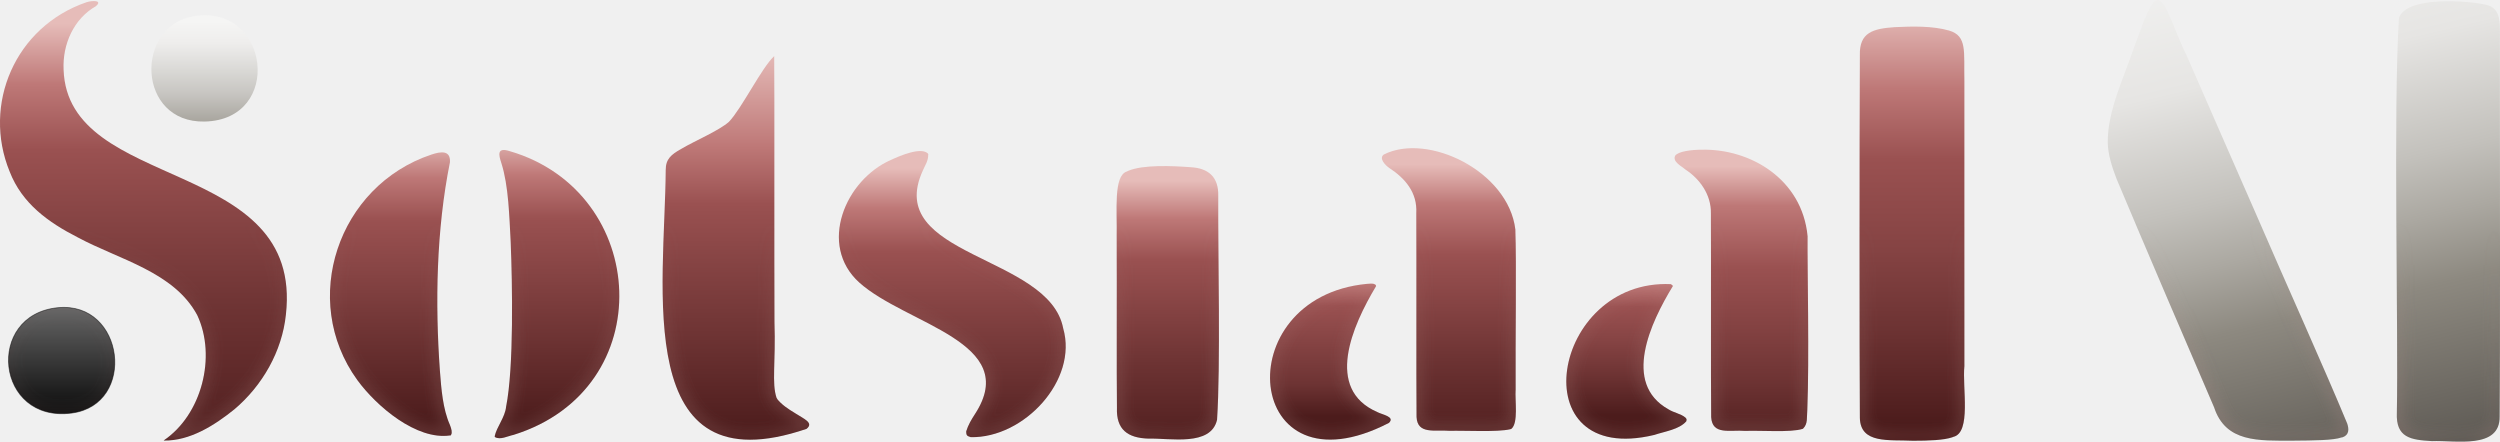
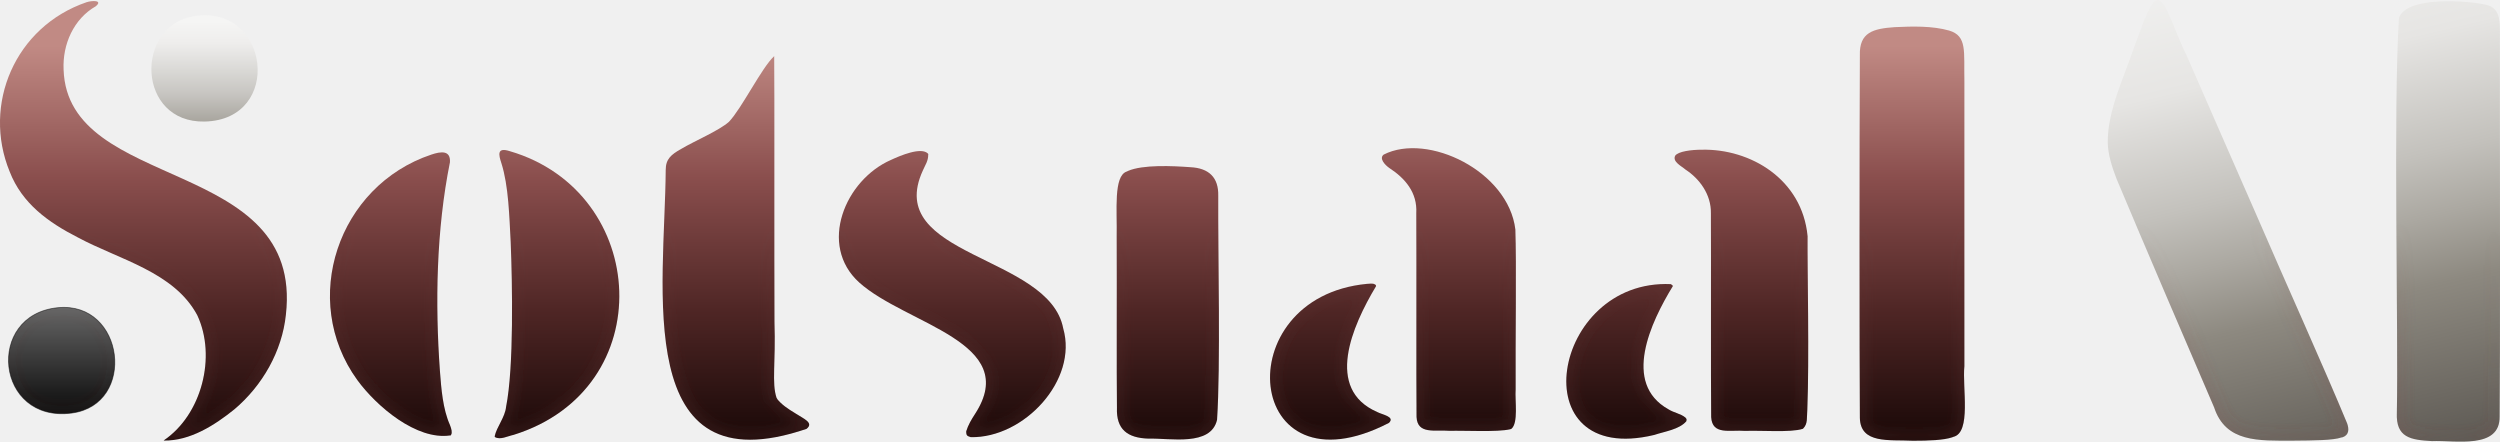
<svg xmlns="http://www.w3.org/2000/svg" id="Layer_1" version="1.1" viewBox="0 0 271.7 48">
  <defs>
    <style>
-       .st0 { fill: url(#linear-gradient2); }
-       .st1 { fill: url(#linear-gradient10); }
-       .st2 { fill: url(#linear-gradient1); }
-       .st3 { fill: url(#linear-gradient9); }
-       .st4 { fill: url(#linear-gradient8); }
-       .st5 { fill: url(#linear-gradient12); }
-       .st6 { fill: url(#linear-gradient7); }
-       .st7 { fill: url(#linear-gradient4); }
-       .st8 { fill: url(#linear-gradient5); }
-       .st9 { fill: url(#linear-gradient3); }
-       .st10 { fill: url(#linear-gradient6); }
-       .st11 { fill: url(#linear-gradient13); }
+       /* kõik punakaspruunid tähed kasutavad ühte ja sama gradienti */
+       .st0,
+       .st2,
+       .st3,
+       .st4,
+       .st5,
+       .st6,
+       .st7,
+       .st8,
+       .st9,
+       .st10,
+       .st13 {
+         fill: url(#text-gradient);
+       }
+ 
+       .st1 { fill: url(#linear-gradient10); }  /* ülemine hele pall */
+       .st11 { fill: url(#linear-gradient13); } /* AI hall */
      .st12 {
-         fill: url(#linear-gradient11);
+         fill: url(#linear-gradient11);         /* alumine tume pall */
        stroke: #000;
        stroke-miterlimit: 0.5;
        stroke-opacity: 0.5;
        stroke-width: 0.1px;
      }
-       .st13 { fill: url(#linear-gradient); }

      .stroke-main {
        fill: none;
        stroke: #8A4A46;
        stroke-width: 0.4;
        stroke-linejoin: round;
        stroke-linecap: round;
        stroke-opacity: 0.38;
      }

      .stroke-highlight {
        fill: none;
-         stroke: #ECCBC9;
+         stroke: #8a4e4d;
        stroke-width: 0.45;
        stroke-linejoin: round;
        stroke-linecap: round;
-         stroke-opacity: 0.35;
+         stroke-opacity: 0.30;
      }
    </style>
-     <linearGradient id="linear-gradient" x1="-6865.58" y1="342.59" x2="-6865.58" y2="341.31" gradientTransform="translate(70826.63 8240.63) scale(10.31 -24.01)" gradientUnits="userSpaceOnUse">
-       <stop offset="0" stop-color="#e6bcb9" />
-       <stop offset=".14" stop-color="#be7877" />
-       <stop offset=".29" stop-color="#9a5151" />
-       <stop offset=".49" stop-color="#854343" />
-       <stop offset=".7" stop-color="#6d3333" />
-       <stop offset="1" stop-color="#4c1c1c" />
-     </linearGradient>
-     <linearGradient id="linear-gradient1" x1="-6883.14" y1="345.73" x2="-6883.14" y2="344.45" gradientTransform="translate(72746.53 8453.94) scale(10.56 -24.41)" gradientUnits="userSpaceOnUse">
-       <stop offset="0" stop-color="#e6bcb9" />
-       <stop offset=".14" stop-color="#be7877" />
-       <stop offset=".29" stop-color="#9a5151" />
-       <stop offset=".49" stop-color="#854343" />
-       <stop offset=".71" stop-color="#6d3333" />
-       <stop offset="1" stop-color="#4c1c1c" />
-     </linearGradient>
-     <linearGradient id="linear-gradient2" x1="-6990.4" y1="392.63" x2="-6990.4" y2="391.35" gradientTransform="translate(86830.86 12758.23) scale(12.41 -32.48)" gradientUnits="userSpaceOnUse">
-       <stop offset="0" stop-color="#e6bcb9" />
-       <stop offset=".25" stop-color="#be7877" />
-       <stop offset=".4" stop-color="#9a5151" />
-       <stop offset=".56" stop-color="#854343" />
-       <stop offset=".75" stop-color="#6d3333" />
-       <stop offset="1" stop-color="#4c1c1c" />
-     </linearGradient>
-     <linearGradient id="linear-gradient3" x1="-7207.15" y1="344.31" x2="-7207.15" y2="343.02" gradientTransform="translate(138552.82 8360.9) scale(19.21 -24.23)" gradientUnits="userSpaceOnUse">
-       <stop offset="0" stop-color="#e6bcb9" />
-       <stop offset=".14" stop-color="#be7877" />
-       <stop offset=".29" stop-color="#9a5151" />
-       <stop offset=".48" stop-color="#854343" />
-       <stop offset=".7" stop-color="#6d3333" />
-       <stop offset="1" stop-color="#4c1c1c" />
-     </linearGradient>
-     <linearGradient id="linear-gradient4" x1="-6723.92" y1="335.4" x2="-6723.92" y2="334.12" gradientTransform="translate(58423.26 7784.1) scale(8.67 -23.15)" gradientUnits="userSpaceOnUse">
-       <stop offset="0" stop-color="#e6bcb9" />
-       <stop offset=".14" stop-color="#be7877" />
-       <stop offset=".29" stop-color="#9a5151" />
-       <stop offset=".47" stop-color="#854343" />
-       <stop offset=".67" stop-color="#6d3333" />
-       <stop offset="1" stop-color="#4c1c1c" />
-     </linearGradient>
-     <linearGradient id="linear-gradient5" x1="-6856.75" y1="185.69" x2="-6856.75" y2="184.41" gradientTransform="translate(70220.62 2481.28) scale(10.22 -13.21)" gradientUnits="userSpaceOnUse">
-       <stop offset="0" stop-color="#e6bcb9" />
-       <stop offset=".14" stop-color="#be7877" />
-       <stop offset=".29" stop-color="#9a5151" />
-       <stop offset=".53" stop-color="#854343" />
-       <stop offset=".8" stop-color="#6d3333" />
-       <stop offset="1" stop-color="#4c1c1c" />
-     </linearGradient>
-     <linearGradient id="linear-gradient6" x1="-6931.04" y1="342.09" x2="-6931.04" y2="340.81" gradientTransform="translate(78824.79 8210.98) scale(11.35 -23.95)" gradientUnits="userSpaceOnUse">
-       <stop offset="0" stop-color="#e6bcb9" />
-       <stop offset=".14" stop-color="#be7877" />
-       <stop offset=".32" stop-color="#9a5151" />
-       <stop offset=".5" stop-color="#854343" />
-       <stop offset=".69" stop-color="#6d3333" />
-       <stop offset="1" stop-color="#4c1c1c" />
-     </linearGradient>
-     <linearGradient id="linear-gradient7" x1="-6853.57" y1="182.76" x2="-6853.57" y2="181.49" gradientTransform="translate(69946.07 2422.66) scale(10.18 -13.1)" gradientUnits="userSpaceOnUse">
-       <stop offset="0" stop-color="#e6bcb9" />
-       <stop offset=".14" stop-color="#be7877" />
-       <stop offset=".29" stop-color="#9a5151" />
-       <stop offset=".52" stop-color="#854343" />
-       <stop offset=".74" stop-color="#6d3333" />
-       <stop offset="1" stop-color="#4c1c1c" />
-     </linearGradient>
-     <linearGradient id="linear-gradient8" x1="-6928.82" y1="341.21" x2="-6928.82" y2="339.93" gradientTransform="translate(78623.5 8152.48) scale(11.32 -23.84)" gradientUnits="userSpaceOnUse">
-       <stop offset="0" stop-color="#e6bcb9" />
-       <stop offset=".14" stop-color="#be7877" />
-       <stop offset=".36" stop-color="#9a5151" />
-       <stop offset=".56" stop-color="#854343" />
-       <stop offset=".77" stop-color="#6d3333" />
-       <stop offset="1" stop-color="#4c1c1c" />
-     </linearGradient>
-     <linearGradient id="linear-gradient9" x1="-6746.76" y1="403.09" x2="-6746.76" y2="401.81" gradientTransform="translate(60388.93 14137.53) scale(8.92 -35.07)" gradientUnits="userSpaceOnUse">
-       <stop offset="0" stop-color="#e6bcb9" />
-       <stop offset=".19" stop-color="#be7877" />
-       <stop offset=".36" stop-color="#9a5151" />
-       <stop offset=".58" stop-color="#854343" />
-       <stop offset=".77" stop-color="#6d3333" />
-       <stop offset="1" stop-color="#4c1c1c" />
+     <linearGradient id="text-gradient" x1="0" y1="5" x2="0" y2="46" gradientUnits="userSpaceOnUse">
+       <stop offset="0" stop-color="#c18a84" />
+       <stop offset="0.35" stop-color="#8a4e4d" />
+       <stop offset="0.7" stop-color="#4f2625" />
+       <stop offset="1" stop-color="#200c0b" />
    </linearGradient>
    <linearGradient id="linear-gradient10" x1="22.23" y1="-4657.86" x2="22.23" y2="-4668.81" gradientTransform="translate(0 -4655.57) scale(1 -1)" gradientUnits="userSpaceOnUse">
      <stop offset="0" stop-color="#f5f5f4" />
      <stop offset=".22" stop-color="#eeedec" />
      <stop offset=".48" stop-color="#dad9d6" />
      <stop offset=".72" stop-color="#c7c5c1" />
      <stop offset="1" stop-color="#a8a59e" />
    </linearGradient>
    <linearGradient id="linear-gradient11" x1="6.7" y1="-2016.98" x2="6.7" y2="-2028.53" gradientTransform="translate(0 -1983.57) scale(1 -1)" gradientUnits="userSpaceOnUse">
      <stop offset="0" stop-color="#666" />
      <stop offset=".5" stop-color="#383838" />
      <stop offset=".81" stop-color="#1c1c1c" />
      <stop offset="1" stop-color="#111" />
-     </linearGradient>
-     <linearGradient id="linear-gradient12" x1="-4122.51" y1="568.21" x2="-4122.51" y2="567.93" gradientTransform="translate(458108.48 96683.21) scale(111.12 -170.15)" gradientUnits="userSpaceOnUse">
-       <stop offset="0" stop-color="#e6bcb9" />
-       <stop offset=".14" stop-color="#be7877" />
-       <stop offset=".29" stop-color="#9a5151" />
-       <stop offset=".46" stop-color="#854343" />
-       <stop offset=".66" stop-color="#6d3333" />
-       <stop offset="1" stop-color="#4c1c1c" />
    </linearGradient>
    <linearGradient id="linear-gradient13" x1="246.84" y1="3986.48" x2="260.85" y2="4045.91" gradientTransform="translate(0 -3992.18)" gradientUnits="userSpaceOnUse">
      <stop offset="0" stop-color="#f1f1f0" />
      <stop offset=".21" stop-color="#e6e5e3" />
      <stop offset=".42" stop-color="#c3c1bc" />
      <stop offset=".53" stop-color="#aba8a1" />
      <stop offset=".65" stop-color="#8d8980" />
      <stop offset=".93" stop-color="#5f5b55" />
    </linearGradient>
    <linearGradient id="stroke-fade" x1="0" y1="0" x2="0" y2="1">
      <stop offset="0" stop-color="black" />
      <stop offset="0.5" stop-color="black" />
      <stop offset="0.9" stop-color="white" />
      <stop offset="1" stop-color="white" />
    </linearGradient>
    <mask id="stroke-mask" maskUnits="objectBoundingBox" maskContentUnits="objectBoundingBox">
      <rect x="0" y="0" width="1" height="1" fill="url(#stroke-fade)" />
    </mask>
    <mask id="clip-logo" maskUnits="userSpaceOnUse" x="0" y="0" width="271.7" height="48">
      <g fill="white">
        <path d="M48.93,47.32c-3.67.55-8.02-3.17-10.1-6.02-6.3-8.69-2.1-21.11,8.05-24.5,1.04-.35,2.1-.49,2.02.83-1.48,7.33-1.62,15.34-1.09,22.68.15,1.95.31,4.13,1.09,5.88.18.46.26.83.13,1.05l-.06.09h-.04Z" />
        <path d="M53.76,47.42c.21-1.01,1.13-2.07,1.24-3.2.86-4.31.68-13.44.5-17.93-.15-2.72-.22-6.08-1.01-8.56-.3-.91-.51-1.76.92-1.3,15.17,4.44,16.4,25.84.41,30.83-.67.14-1.45.58-2.03.24l-.03-.08Z" />
        <path d="M84.45,43.35c.51.63,1.13,1.05,2.02,1.59.85.56,2.03,1.01,1.18,1.67-19.06,6.49-15.39-15.36-15.3-28.15,0-1.18.6-1.67,1.67-2.27,1.46-.87,4.12-1.99,5.2-2.95,1.39-1.45,3.59-5.94,4.92-7.14.04,2.26,0,22.31.03,28.87.15,4.52-.32,6.64.23,8.28l.08.1Z" />
        <path d="M100.88,16.8c0,.71-.31,1.09-.58,1.72-4.35,9.42,13.73,9.14,15.25,17.17,1.62,5.62-4.26,11.94-10.05,11.82-.36-.13-.5-.13-.49-.64.21-.68.56-1.27.95-1.87,5.1-7.83-7.5-9.73-12.58-14.3-4.49-4.06-1.54-11.14,3.45-13.32.99-.46,3.3-1.45,4.03-.68l.04.12Z" />
        <path d="M122.58,18.58c1.63-.71,4.88-.55,6.79-.41,2.03.1,3.07,1.13,3.03,3.09-.03,6.66.26,18.39-.13,24.36-.67,2.93-5.11,1.98-7.43,2.05-2.31-.06-3.54-1.01-3.45-3.34-.05-3.98,0-12.66-.03-18.66.06-2.73-.37-6.55,1.1-7.03l.13-.06Z" />
        <path d="M149.55,31.1c-2.61,4.35-5.6,11.18.13,13.68.51.28,1.98.5,1.27,1.18-15.76,8.15-17.75-13.64-2.39-15.11.31-.03.56-.04.74,0,.24.1.23.15.23.15Z" />
        <path d="M164.13,46.65c-1.4.33-4.84.13-6.6.17-1.6-.13-3.48.42-3.58-1.5-.04-3.99,0-17.38-.03-22.15.13-2.25-1.21-3.79-2.94-4.92-.47-.33-1.13-1.04-.6-1.45,4.77-2.43,13.55,1.8,14.31,8.14.13,3.66,0,11.94.03,17.37-.09,1.21.32,3.67-.47,4.3Z" />
        <path d="M181.82,31.07c-2.44,3.98-5.54,10.59-.5,13.41.62.39,1.33.47,1.85.9.09.13.17.12.1.4-.77.9-2.32,1.1-3.49,1.49-14.62,3.52-11.22-16.99,1.82-16.39Z" />
        <path d="M195.91,46.61c-1.32.42-4.56.15-6.24.22-1.67-.14-3.58.5-3.7-1.5-.05-4.08,0-17.74-.03-22.15.04-2.05-1.24-3.76-2.76-4.75-.4-.36-1.46-.85-1.12-1.51.33-.47,1.76-.65,2.89-.65,5.26-.12,10.91,3.18,11.5,9.4-.03,3.72.19,13.27-.03,18.83-.08.9.08,1.53-.45,2.07Z" />
        <path d="M212.16,47.53c-.92.31-2.55.37-4.25.37-2.62-.13-5.72.37-5.78-2.49-.05-6.93-.05-30.35,0-39.39-.08-2.53,1.48-2.91,3.8-3.07,1.91-.09,4.07-.15,5.9.37,1.99.59,1.59,2.28,1.66,5.49v30.98c-.24,2.32.78,7.24-1.21,7.69Z" />
        <path d="M21.07,1.76c8.25-1.36,9.75,11.27,1.16,11.45-7.34.15-7.64-10.37-1.16-11.45Z" />
        <path d="M6.29,33.44c7.25-.71,8.6,10.51,1.51,11.45-8.28,1.1-9.44-10.67-1.51-11.45Z" />
        <path d="M17.8,47.86c4.11-2.77,5.76-9.1,3.63-13.62-2.53-4.7-8.48-6.02-12.96-8.43-3.21-1.64-6.07-3.68-7.42-7.16C-1.94,11.36,1.63,2.9,9.41.24c.58-.19,1.81-.24,1,.44-2.4,1.37-3.62,4.13-3.5,6.87.42,13.41,26.12,9.41,24.16,26.66-.42,3.98-2.55,7.69-5.58,10.26-2.18,1.76-4.83,3.45-7.69,3.41" />
        <path d="M270.42.58c1.58.56,1.22,2.16,1.27,5.17v5.06c0,8.88.04,27.59-.03,34.41.09,3.66-4.83,2.61-7.35,2.72-2.32-.13-3.94-.37-3.82-3.09.18-8.79-.41-33.04.23-42.89.77-2.43,7.66-1.89,9.56-1.42l.13.05h.01ZM254.48,47.54c-.91.32-3,.33-5.29.35-3.73,0-7.3.22-8.56-3.62-2.39-5.53-8.19-19.06-10.61-24.85-.5-1.3-.91-2.59-.95-3.9-.04-3.47,1.73-7.01,2.86-10.37.68-1.72,1.14-3.45,2.08-4.86,1.14-1.32,1.87,2.13,3.65,5.78,2.53,5.78,4.92,11.27,7.55,17.25,3.26,7.55,7.32,16.52,9.88,22.7.21.62.22,1.24-.49,1.5Z" />
      </g>
    </mask>
    <filter id="stroke-soft" x="-30%" y="-30%" width="160%" height="160%">
      <feGaussianBlur in="SourceGraphic" stdDeviation="0.8" />
    </filter>
  </defs>
  <path class="st13" d="M48.93,47.32c-3.67.55-8.02-3.17-10.1-6.02-6.3-8.69-2.1-21.11,8.05-24.5,1.04-.35,2.1-.49,2.02.83-1.48,7.33-1.62,15.34-1.09,22.68.15,1.95.31,4.13,1.09,5.88.18.46.26.83.13,1.05l-.06.09h-.04Z" />
  <path class="st2" d="M53.76,47.42c.21-1.01,1.13-2.07,1.24-3.2.86-4.31.68-13.44.5-17.93-.15-2.72-.22-6.08-1.01-8.56-.3-.91-.51-1.76.92-1.3,15.17,4.44,16.4,25.84.41,30.83-.67.14-1.45.58-2.03.24l-.03-.08Z" />
  <path class="st0" d="M84.45,43.35c.51.63,1.13,1.05,2.02,1.59.85.56,2.03,1.01,1.18,1.67-19.06,6.49-15.39-15.36-15.3-28.15,0-1.18.6-1.67,1.67-2.27,1.46-.87,4.12-1.99,5.2-2.95,1.39-1.45,3.59-5.94,4.92-7.14.04,2.26,0,22.31.03,28.87.15,4.52-.32,6.64.23,8.28l.08.1Z" />
  <path class="st9" d="M100.88,16.8c0,.71-.31,1.09-.58,1.72-4.35,9.42,13.73,9.14,15.25,17.17,1.62,5.62-4.26,11.94-10.05,11.82-.36-.13-.5-.13-.49-.64.21-.68.56-1.27.95-1.87,5.1-7.83-7.5-9.73-12.58-14.3-4.49-4.06-1.54-11.14,3.45-13.32.99-.46,3.3-1.45,4.03-.68l.04.12Z" />
  <path class="st7" d="M122.58,18.58c1.63-.71,4.88-.55,6.79-.41,2.03.1,3.07,1.13,3.03,3.09-.03,6.66.26,18.39-.13,24.36-.67,2.93-5.11,1.98-7.43,2.05-2.31-.06-3.54-1.01-3.45-3.34-.05-3.98,0-12.66-.03-18.66.06-2.73-.37-6.55,1.1-7.03l.13-.06Z" />
  <path class="st8" d="M149.55,31.1c-2.61,4.35-5.6,11.18.13,13.68.51.28,1.98.5,1.27,1.18-15.76,8.15-17.75-13.64-2.39-15.11.31-.03.56-.04.74,0,.24.1.23.15.23.15Z" />
  <path class="st10" d="M164.13,46.65c-1.4.33-4.84.13-6.6.17-1.6-.13-3.48.42-3.58-1.5-.04-3.99,0-17.38-.03-22.15.13-2.25-1.21-3.79-2.94-4.92-.47-.33-1.13-1.04-.6-1.45,4.77-2.43,13.55,1.8,14.31,8.14.13,3.66,0,11.94.03,17.37-.09,1.21.32,3.67-.47,4.3Z" />
  <path class="st6" d="M181.82,31.07c-2.44,3.98-5.54,10.59-.5,13.41.62.39,1.33.47,1.85.9.09.13.17.12.1.4-.77.9-2.32,1.1-3.49,1.49-14.62,3.52-11.22-16.99,1.82-16.39Z" />
  <path class="st4" d="M195.91,46.61c-1.32.42-4.56.15-6.24.22-1.67-.14-3.58.5-3.7-1.5-.05-4.08,0-17.74-.03-22.15.04-2.05-1.24-3.76-2.76-4.75-.4-.36-1.46-.85-1.12-1.51.33-.47,1.76-.65,2.89-.65,5.26-.12,10.91,3.18,11.5,9.4-.03,3.72.19,13.27-.03,18.83-.08.9.08,1.53-.45,2.07Z" />
  <path class="st3" d="M212.16,47.53c-.92.31-2.55.37-4.25.37-2.62-.13-5.72.37-5.78-2.49-.05-6.93-.05-30.35,0-39.39-.08-2.53,1.48-2.91,3.8-3.07,1.91-.09,4.07-.15,5.9.37,1.99.59,1.59,2.28,1.66,5.49v30.98c-.24,2.32.78,7.24-1.21,7.69Z" />
  <path class="st1" d="M21.07,1.76c8.25-1.36,9.75,11.27,1.16,11.45-7.34.15-7.64-10.37-1.16-11.45Z" />
  <path class="st12" d="M6.29,33.44c7.25-.71,8.6,10.51,1.51,11.45-8.28,1.1-9.44-10.67-1.51-11.45Z" />
  <path class="st5" d="M17.8,47.86c4.11-2.77,5.76-9.1,3.63-13.62-2.53-4.7-8.48-6.02-12.96-8.43-3.21-1.64-6.07-3.68-7.42-7.16C-1.94,11.36,1.63,2.9,9.41.24c.58-.19,1.81-.24,1,.44-2.4,1.37-3.62,4.13-3.5,6.87.42,13.41,26.12,9.41,24.16,26.66-.42,3.98-2.55,7.69-5.58,10.26-2.18,1.76-4.83,3.45-7.69,3.41" />
  <path class="st11" d="M270.42.58c1.58.56,1.22,2.16,1.27,5.17v5.06c0,8.88.04,27.59-.03,34.41.09,3.66-4.83,2.61-7.35,2.72-2.32-.13-3.94-.37-3.82-3.09.18-8.79-.41-33.04.23-42.89.77-2.43,7.66-1.89,9.56-1.42l.13.05h.01ZM254.48,47.54c-.91.32-3,.33-5.29.35-3.73,0-7.3.22-8.56-3.62-2.39-5.53-8.19-19.06-10.61-24.85-.5-1.3-.91-2.59-.95-3.9-.04-3.47,1.73-7.01,2.86-10.37.68-1.72,1.14-3.45,2.08-4.86,1.14-1.32,1.87,2.13,3.65,5.78,2.53,5.78,4.92,11.27,7.55,17.25,3.26,7.55,7.32,16.52,9.88,22.7.21.62.22,1.24-.49,1.5Z" />
  <g mask="url(#stroke-mask)">
    <g mask="url(#clip-logo)" filter="url(#stroke-soft)">
      <path class="stroke-main" d="M48.93,47.32c-3.67.55-8.02-3.17-10.1-6.02-6.3-8.69-2.1-21.11,8.05-24.5,1.04-.35,2.1-.49,2.02.83-1.48,7.33-1.62,15.34-1.09,22.68.15,1.95.31,4.13,1.09,5.88.18.46.26.83.13,1.05l-.06.09h-.04Z" />
      <path class="stroke-main" d="M53.76,47.42c.21-1.01,1.13-2.07,1.24-3.2.86-4.31.68-13.44.5-17.93-.15-2.72-.22-6.08-1.01-8.56-.3-.91-.51-1.76.92-1.3,15.17,4.44,16.4,25.84.41,30.83-.67.14-1.45.58-2.03.24l-.03-.08Z" />
      <path class="stroke-main" d="M84.45,43.35c.51.63,1.13,1.05,2.02,1.59.85.56,2.03,1.01,1.18,1.67-19.06,6.49-15.39-15.36-15.3-28.15,0-1.18.6-1.67,1.67-2.27,1.46-.87,4.12-1.99,5.2-2.95,1.39-1.45,3.59-5.94,4.92-7.14.04,2.26,0,22.31.03,28.87.15,4.52-.32,6.64.23,8.28l.08.1Z" />
      <path class="stroke-main" d="M100.88,16.8c0,.71-.31,1.09-.58,1.72-4.35,9.42,13.73,9.14,15.25,17.17,1.62,5.62-4.26,11.94-10.05,11.82-.36-.13-.5-.13-.49-.64.21-.68.56-1.27.95-1.87,5.1-7.83-7.5-9.73-12.58-14.3-4.49-4.06-1.54-11.14,3.45-13.32.99-.46,3.3-1.45,4.03-.68l.04.12Z" />
      <path class="stroke-main" d="M122.58,18.58c1.63-.71,4.88-.55,6.79-.41,2.03.1,3.07,1.13,3.03,3.09-.03,6.66.26,18.39-.13,24.36-.67,2.93-5.11,1.98-7.43,2.05-2.31-.06-3.54-1.01-3.45-3.34-.05-3.98,0-12.66-.03-18.66.06-2.73-.37-6.55,1.1-7.03l.13-.06Z" />
      <path class="stroke-main" d="M149.55,31.1c-2.61,4.35-5.6,11.18.13,13.68.51.28,1.98.5,1.27,1.18-15.76,8.15-17.75-13.64-2.39-15.11.31-.03.56-.04.74,0,.24.1.23.15.23.15Z" />
      <path class="stroke-main" d="M164.13,46.65c-1.4.33-4.84.13-6.6.17-1.6-.13-3.48.42-3.58-1.5-.04-3.99,0-17.38-.03-22.15.13-2.25-1.21-3.79-2.94-4.92-.47-.33-1.13-1.04-.6-1.45,4.77-2.43,13.55,1.8,14.31,8.14.13,3.66,0,11.94.03,17.37-.09,1.21.32,3.67-.47,4.3Z" />
      <path class="stroke-main" d="M181.82,31.07c-2.44,3.98-5.54,10.59-.5,13.41.62.39,1.33.47,1.85.9.09.13.17.12.1.4-.77.9-2.32,1.1-3.49,1.49-14.62,3.52-11.22-16.99,1.82-16.39Z" />
      <path class="stroke-main" d="M195.91,46.61c-1.32.42-4.56.15-6.24.22-1.67-.14-3.58.5-3.7-1.5-.05-4.08,0-17.74-.03-22.15.04-2.05-1.24-3.76-2.76-4.75-.4-.36-1.46-.85-1.12-1.51.33-.47,1.76-.65,2.89-.65,5.26-.12,10.91,3.18,11.5,9.4-.03,3.72.19,13.27-.03,18.83-.08.9.08,1.53-.45,2.07Z" />
      <path class="stroke-main" d="M212.16,47.53c-.92.31-2.55.37-4.25.37-2.62-.13-5.72.37-5.78-2.49-.05-6.93-.05-30.35,0-39.39-.08-2.53,1.48-2.91,3.8-3.07,1.91-.09,4.07-.15,5.9.37,1.99.59,1.59,2.28,1.66,5.49v30.98c-.24,2.32.78,7.24-1.21,7.69Z" />
      <path class="stroke-main" d="M21.07,1.76c8.25-1.36,9.75,11.27,1.16,11.45-7.34.15-7.64-10.37-1.16-11.45Z" />
      <path class="stroke-main" d="M6.29,33.44c7.25-.71,8.6,10.51,1.51,11.45-8.28,1.1-9.44-10.67-1.51-11.45Z" style="stroke-width:0.25; stroke-opacity:0.25" />
      <path class="stroke-main" d="M17.8,47.86c4.11-2.77,5.76-9.1,3.63-13.62-2.53-4.7-8.48-6.02-12.96-8.43-3.21-1.64-6.07-3.68-7.42-7.16C-1.94,11.36,1.63,2.9,9.41.24c.58-.19,1.81-.24,1,.44-2.4,1.37-3.62,4.13-3.5,6.87.42,13.41,26.12,9.41,24.16,26.66-.42,3.98-2.55,7.69-5.58,10.26-2.18,1.76-4.83,3.45-7.69,3.41" />
      <path class="stroke-main" d="M270.42.58c1.58.56,1.22,2.16,1.27,5.17v5.06c0,8.88.04,27.59-.03,34.41.09,3.66-4.83,2.61-7.35,2.72-2.32-.13-3.94-.37-3.82-3.09.18-8.79-.41-33.04.23-42.89.77-2.43,7.66-1.89,9.56-1.42l.13.05h.01ZM254.48,47.54c-.91.32-3,.33-5.29.35-3.73,0-7.3.22-8.56-3.62-2.39-5.53-8.19-19.06-10.61-24.85-.5-1.3-.91-2.59-.95-3.9-.04-3.47,1.73-7.01,2.86-10.37.68-1.72,1.14-3.45,2.08-4.86,1.14-1.32,1.87,2.13,3.65,5.78,2.53,5.78,4.92,11.27,7.55,17.25,3.26,7.55,7.32,16.52,9.88,22.7.21.62.22,1.24-.49,1.5Z" />
      <path class="stroke-highlight" d="M48.93,47.32c-3.67.55-8.02-3.17-10.1-6.02-6.3-8.69-2.1-21.11,8.05-24.5,1.04-.35,2.1-.49,2.02.83-1.48,7.33-1.62,15.34-1.09,22.68.15,1.95.31,4.13,1.09,5.88.18.46.26.83.13,1.05l-.06.09h-.04Z" />
      <path class="stroke-highlight" d="M53.76,47.42c.21-1.01,1.13-2.07,1.24-3.2.86-4.31.68-13.44.5-17.93-.15-2.72-.22-6.08-1.01-8.56-.3-.91-.51-1.76.92-1.3,15.17,4.44,16.4,25.84.41,30.83-.67.14-1.45.58-2.03.24l-.03-.08Z" />
      <path class="stroke-highlight" d="M84.45,43.35c.51.63,1.13,1.05,2.02,1.59.85.56,2.03,1.01,1.18,1.67-19.06,6.49-15.39-15.36-15.3-28.15,0-1.18.6-1.67,1.67-2.27,1.46-.87,4.12-1.99,5.2-2.95,1.39-1.45,3.59-5.94,4.92-7.14.04,2.26,0,22.31.03,28.87.15,4.52-.32,6.64.23,8.28l.08.1Z" />
      <path class="stroke-highlight" d="M100.88,16.8c0,.71-.31,1.09-.58,1.72-4.35,9.42,13.73,9.14,15.25,17.17,1.62,5.62-4.26,11.94-10.05,11.82-.36-.13-.5-.13-.49-.64.21-.68.56-1.27.95-1.87,5.1-7.83-7.5-9.73-12.58-14.3-4.49-4.06-1.54-11.14,3.45-13.32.99-.46,3.3-1.45,4.03-.68l.04.12Z" />
      <path class="stroke-highlight" d="M122.58,18.58c1.63-.71,4.88-.55,6.79-.41,2.03.1,3.07,1.13,3.03,3.09-.03,6.66.26,18.39-.13,24.36-.67,2.93-5.11,1.98-7.43,2.05-2.31-.06-3.54-1.01-3.45-3.34-.05-3.98,0-12.66-.03-18.66.06-2.73-.37-6.55,1.1-7.03l.13-.06Z" />
      <path class="stroke-highlight" d="M149.55,31.1c-2.61,4.35-5.6,11.18.13,13.68.51.28,1.98.5,1.27,1.18-15.76,8.15-17.75-13.64-2.39-15.11.31-.03.56-.04.74,0,.24.1.23.15.23.15Z" />
      <path class="stroke-highlight" d="M164.13,46.65c-1.4.33-4.84.13-6.6.17-1.6-.13-3.48.42-3.58-1.5-.04-3.99,0-17.38-.03-22.15.13-2.25-1.21-3.79-2.94-4.92-.47-.33-1.13-1.04-.6-1.45,4.77-2.43,13.55,1.8,14.31,8.14.13,3.66,0,11.94.03,17.37-.09,1.21.32,3.67-.47,4.3Z" />
      <path class="stroke-highlight" d="M181.82,31.07c-2.44,3.98-5.54,10.59-.5,13.41.62.39,1.33.47,1.85.9.09.13.17.12.1.4-.77.9-2.32,1.1-3.49,1.49-14.62,3.52-11.22-16.99,1.82-16.39Z" />
      <path class="stroke-highlight" d="M195.91,46.61c-1.32.42-4.56.15-6.24.22-1.67-.14-3.58.5-3.7-1.5-.05-4.08,0-17.74-.03-22.15.04-2.05-1.24-3.76-2.76-4.75-.4-.36-1.46-.85-1.12-1.51.33-.47,1.76-.65,2.89-.65,5.26-.12,10.91,3.18,11.5,9.4-.03,3.72.19,13.27-.03,18.83-.08.9.08,1.53-.45,2.07Z" />
      <path class="stroke-highlight" d="M212.16,47.53c-.92.31-2.55.37-4.25.37-2.62-.13-5.72.37-5.78-2.49-.05-6.93-.05-30.35,0-39.39-.08-2.53,1.48-2.91,3.8-3.07,1.91-.09,4.07-.15,5.9.37,1.99.59,1.59,2.28,1.66,5.49v30.98c-.24,2.32.78,7.24-1.21,7.69Z" />
      <path class="stroke-highlight" d="M21.07,1.76c8.25-1.36,9.75,11.27,1.16,11.45-7.34.15-7.64-10.37-1.16-11.45Z" />
      <path class="stroke-highlight" d="M6.29,33.44c7.25-.71,8.6,10.51,1.51,11.45-8.28,1.1-9.44-10.67-1.51-11.45Z" style="stroke-width:0.25; stroke-opacity:0.18" />
      <path class="stroke-highlight" d="M17.8,47.86c4.11-2.77,5.76-9.1,3.63-13.62-2.53-4.7-8.48-6.02-12.96-8.43-3.21-1.64-6.07-3.68-7.42-7.16C-1.94,11.36,1.63,2.9,9.41.24c.58-.19,1.81-.24,1,.44-2.4,1.37-3.62,4.13-3.5,6.87.42,13.41,26.12,9.41,24.16,26.66-.42,3.98-2.55,7.69-5.58,10.26-2.18,1.76-4.83,3.45-7.69,3.41" />
      <path class="stroke-highlight" d="M270.42.58c1.58.56,1.22,2.16,1.27,5.17v5.06c0,8.88.04,27.59-.03,34.41.09,3.66-4.83,2.61-7.35,2.72-2.32-.13-3.94-.37-3.82-3.09.18-8.79-.41-33.04.23-42.89.77-2.43,7.66-1.89,9.56-1.42l.13.05h.01ZM254.48,47.54c-.91.32-3,.33-5.29.35-3.73,0-7.3.22-8.56-3.62-2.39-5.53-8.19-19.06-10.61-24.85-.5-1.3-.91-2.59-.95-3.9-.04-3.47,1.73-7.01,2.86-10.37.68-1.72,1.14-3.45,2.08-4.86,1.14-1.32,1.87,2.13,3.65,5.78,2.53,5.78,4.92,11.27,7.55,17.25,3.26,7.55,7.32,16.52,9.88,22.7.21.62.22,1.24-.49,1.5Z" />
    </g>
  </g>
</svg>
